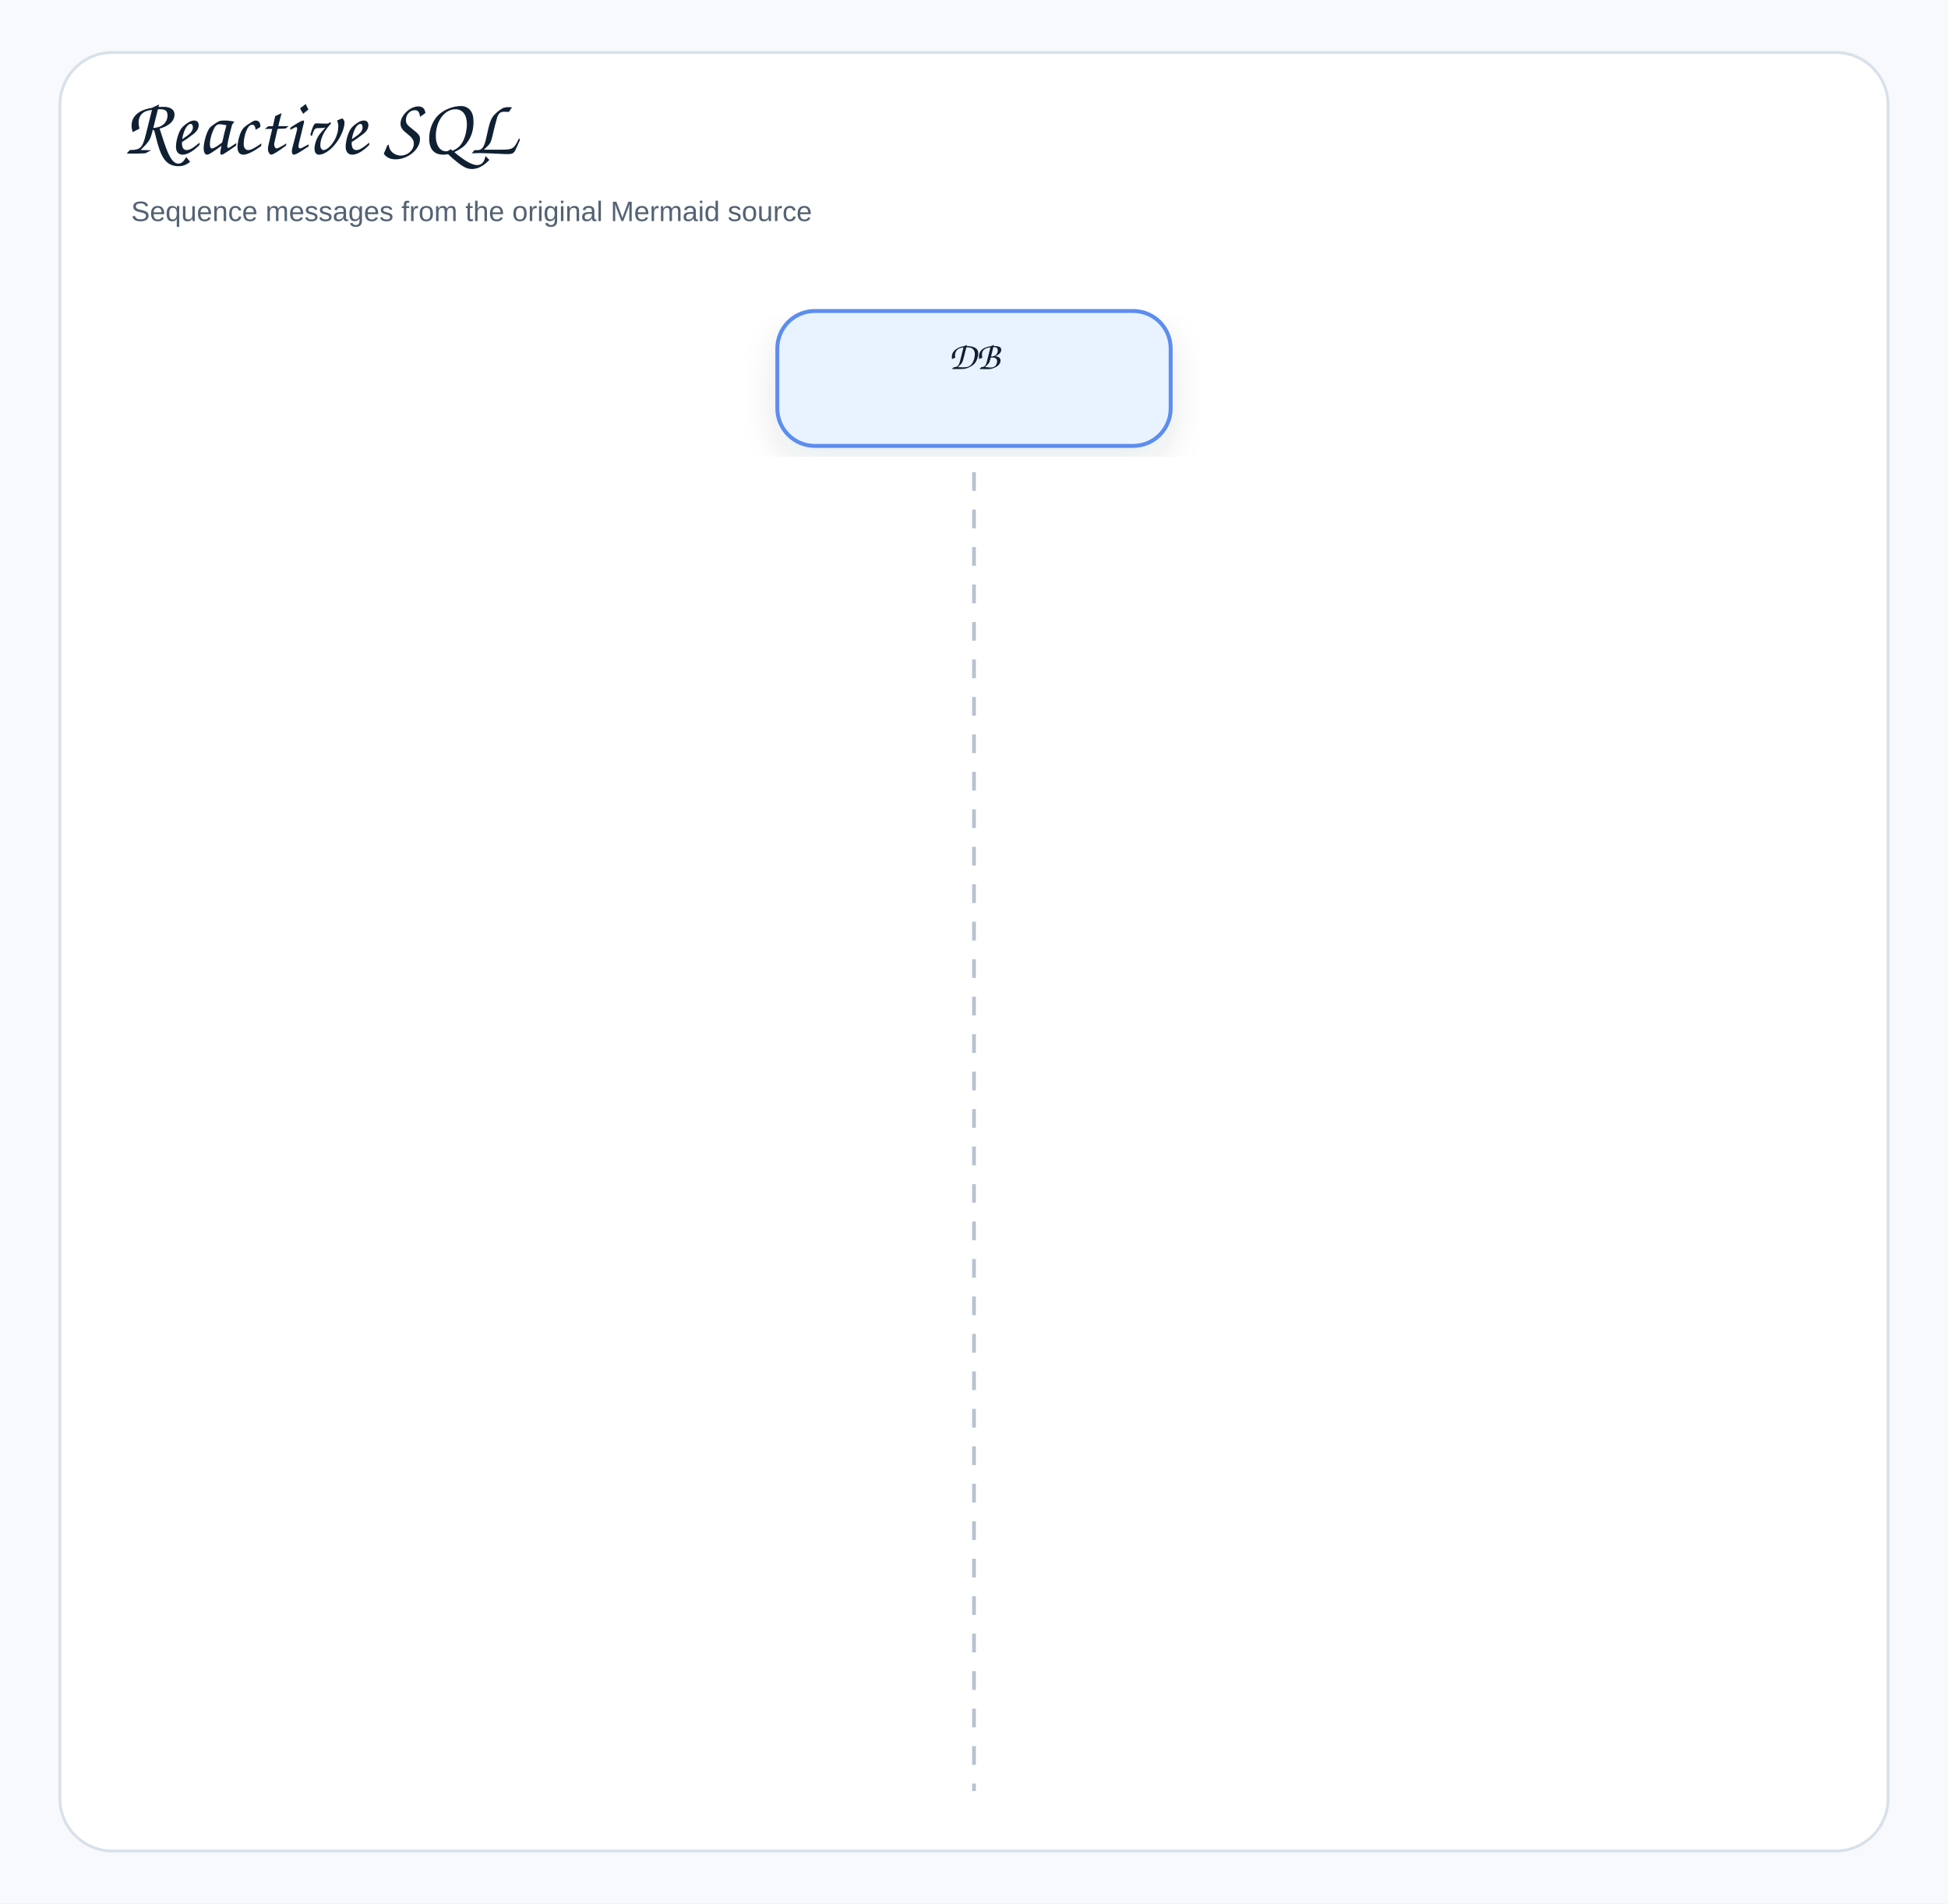
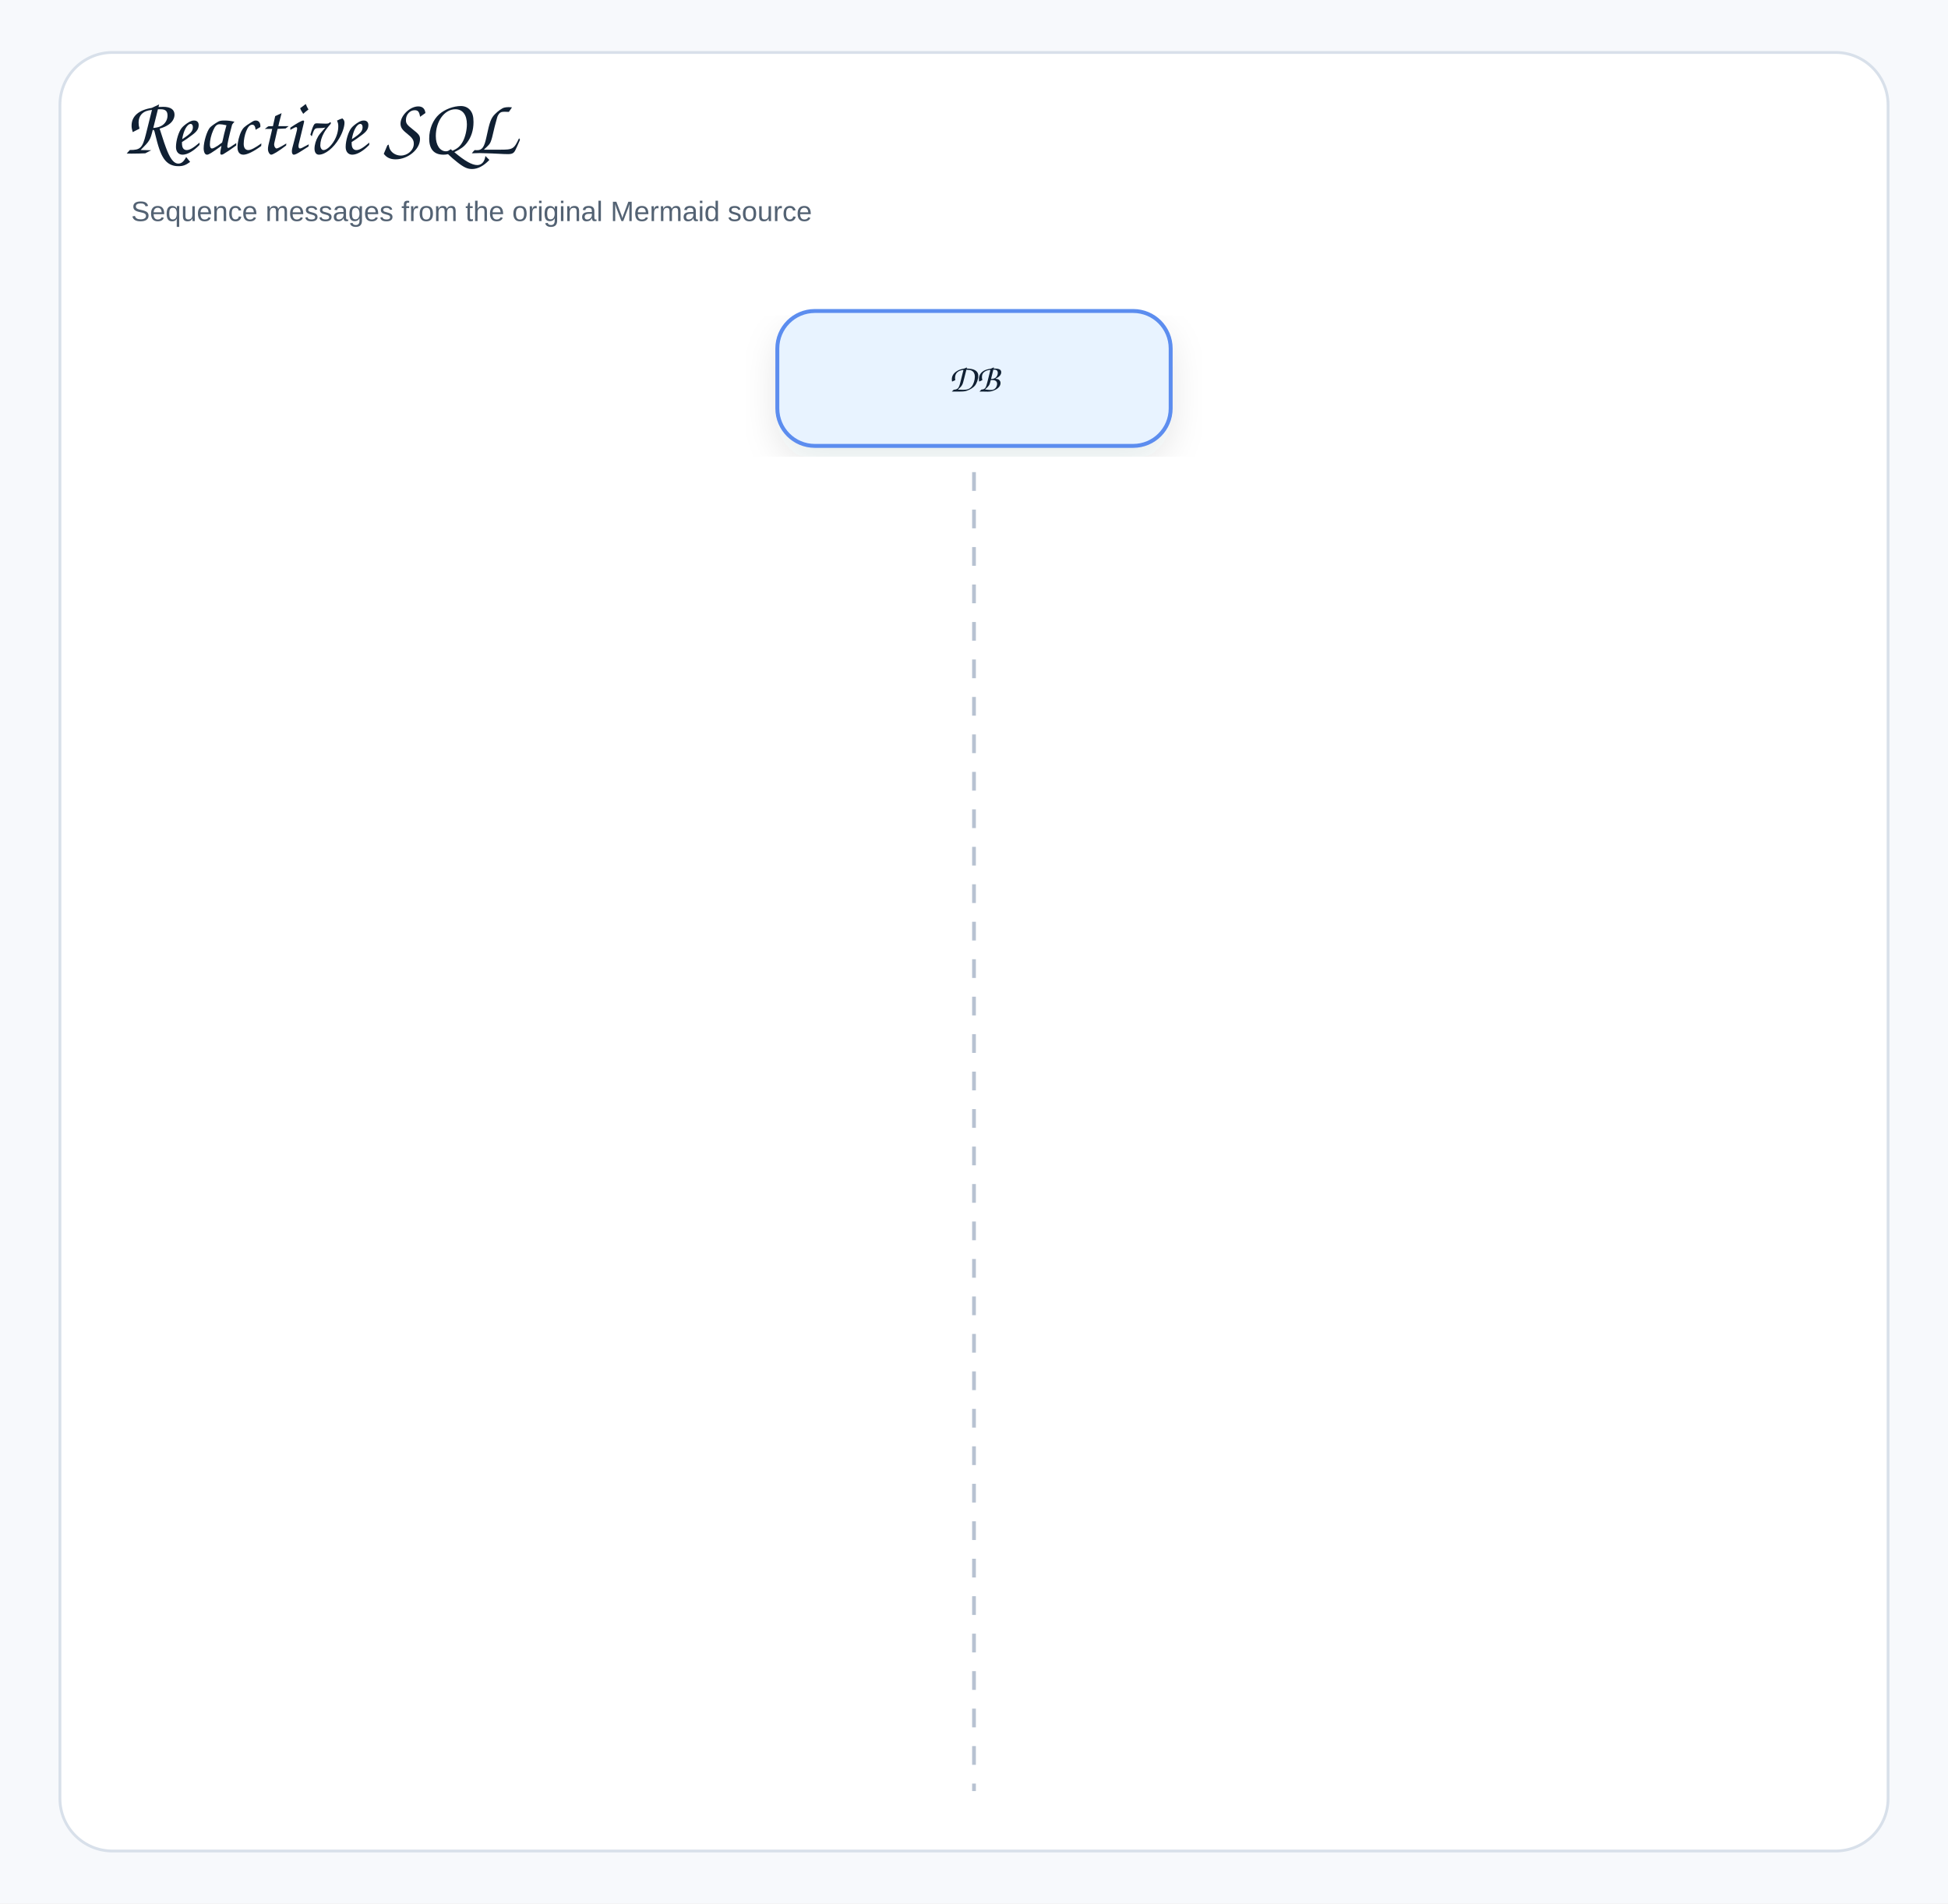
<svg xmlns="http://www.w3.org/2000/svg" width="1040" height="1016" viewBox="0 0 1040 1016" role="img" aria-label="Reactive SQL">
  <defs>
    <filter id="shadow" x="-8%" y="-8%" width="116%" height="116%">
      <feDropShadow dx="0" dy="8" stdDeviation="9" flood-color="#1f2937" flood-opacity="0.10" />
    </filter>
    <marker id="openArrow" markerWidth="12" markerHeight="10" refX="10" refY="5" orient="auto" markerUnits="strokeWidth">
      <path d="M 1 1 L 10 5 L 1 9" fill="none" stroke="#758297" stroke-width="1.8" stroke-linecap="round" stroke-linejoin="round" />
    </marker>
    <marker id="inherit" markerWidth="14" markerHeight="12" refX="12" refY="6" orient="auto" markerUnits="strokeWidth">
      <path d="M 0 1 L 12 6 L 0 11 Z" fill="#ffffff" stroke="#758297" stroke-width="1.8" />
    </marker>
    <style>
    .canvas{fill:#f7f9fc}.frame{fill:#fff;stroke:#d8e0ea;stroke-width:1.5}
    .title{font-family:"Architects Daughter","Comic Sans MS","Comic Sans",cursive;font-size:43px;font-weight:400;fill:#102033}
    .subtitle{font-family:"Comic Sans MS","Comic Sans","Comic Neue",Arial,sans-serif;font-size:15px;font-weight:400;fill:#536273}
    .label{font-family:"Architects Daughter","Comic Sans MS","Comic Sans",cursive;font-size:25px;font-weight:400;fill:#102033}
    .smallLabel{font-family:"Architects Daughter","Comic Sans MS","Comic Sans",cursive;font-size:21px;font-weight:400;fill:#102033}
    .mono{font-family:"Comic Sans MS","Comic Sans","Comic Neue",Arial,sans-serif;font-size:12px;font-weight:400;fill:#102033}
    .small{font-family:"Comic Sans MS","Comic Sans","Comic Neue",Arial,sans-serif;font-size:12px;font-weight:400;fill:#536273}
    .strong{font-family:"Comic Sans MS","Comic Sans","Comic Neue",Arial,sans-serif;font-size:13px;font-weight:400;fill:#102033}
    .card{stroke-width:2.1;filter:url(#shadow)}.compartment{stroke-width:1.5;fill:none}
    .line{stroke:#758297;stroke-width:2.1;fill:none;marker-end:url(#openArrow)}
    .plainLine{stroke:#758297;stroke-width:2.1;fill:none}
    .dashed{stroke:#758297;stroke-width:2.1;stroke-dasharray:7 6;fill:none;marker-end:url(#openArrow)}
    .inheritLine{stroke:#758297;stroke-width:2.2;fill:none;marker-end:url(#inherit)}
    .implLine{stroke:#758297;stroke-width:2.2;stroke-dasharray:8 7;fill:none;marker-end:url(#inherit)}
  </style>
  </defs>
  <rect class="canvas" width="1040" height="1016" />
  <rect class="frame" x="32" y="28" width="976" height="960" rx="28" />
  <text class="title" x="66" y="82">Reactive SQL</text>
  <text class="subtitle" x="70" y="118">Sequence messages from the original Mermaid source</text>
  <rect class="card" x="415" y="166" width="210" height="72" rx="20" fill="#E8F3FF" stroke="#5B8DEF" />
-   <text class="smallLabel" x="520" y="197" text-anchor="middle">DB</text>
+   <text class="smallLabel" x="520" y="209" text-anchor="middle">DB</text>
  <line x1="520" y1="252" x2="520" y2="956" stroke="#b7c2d1" stroke-width="2" stroke-dasharray="10 10" />
</svg>
